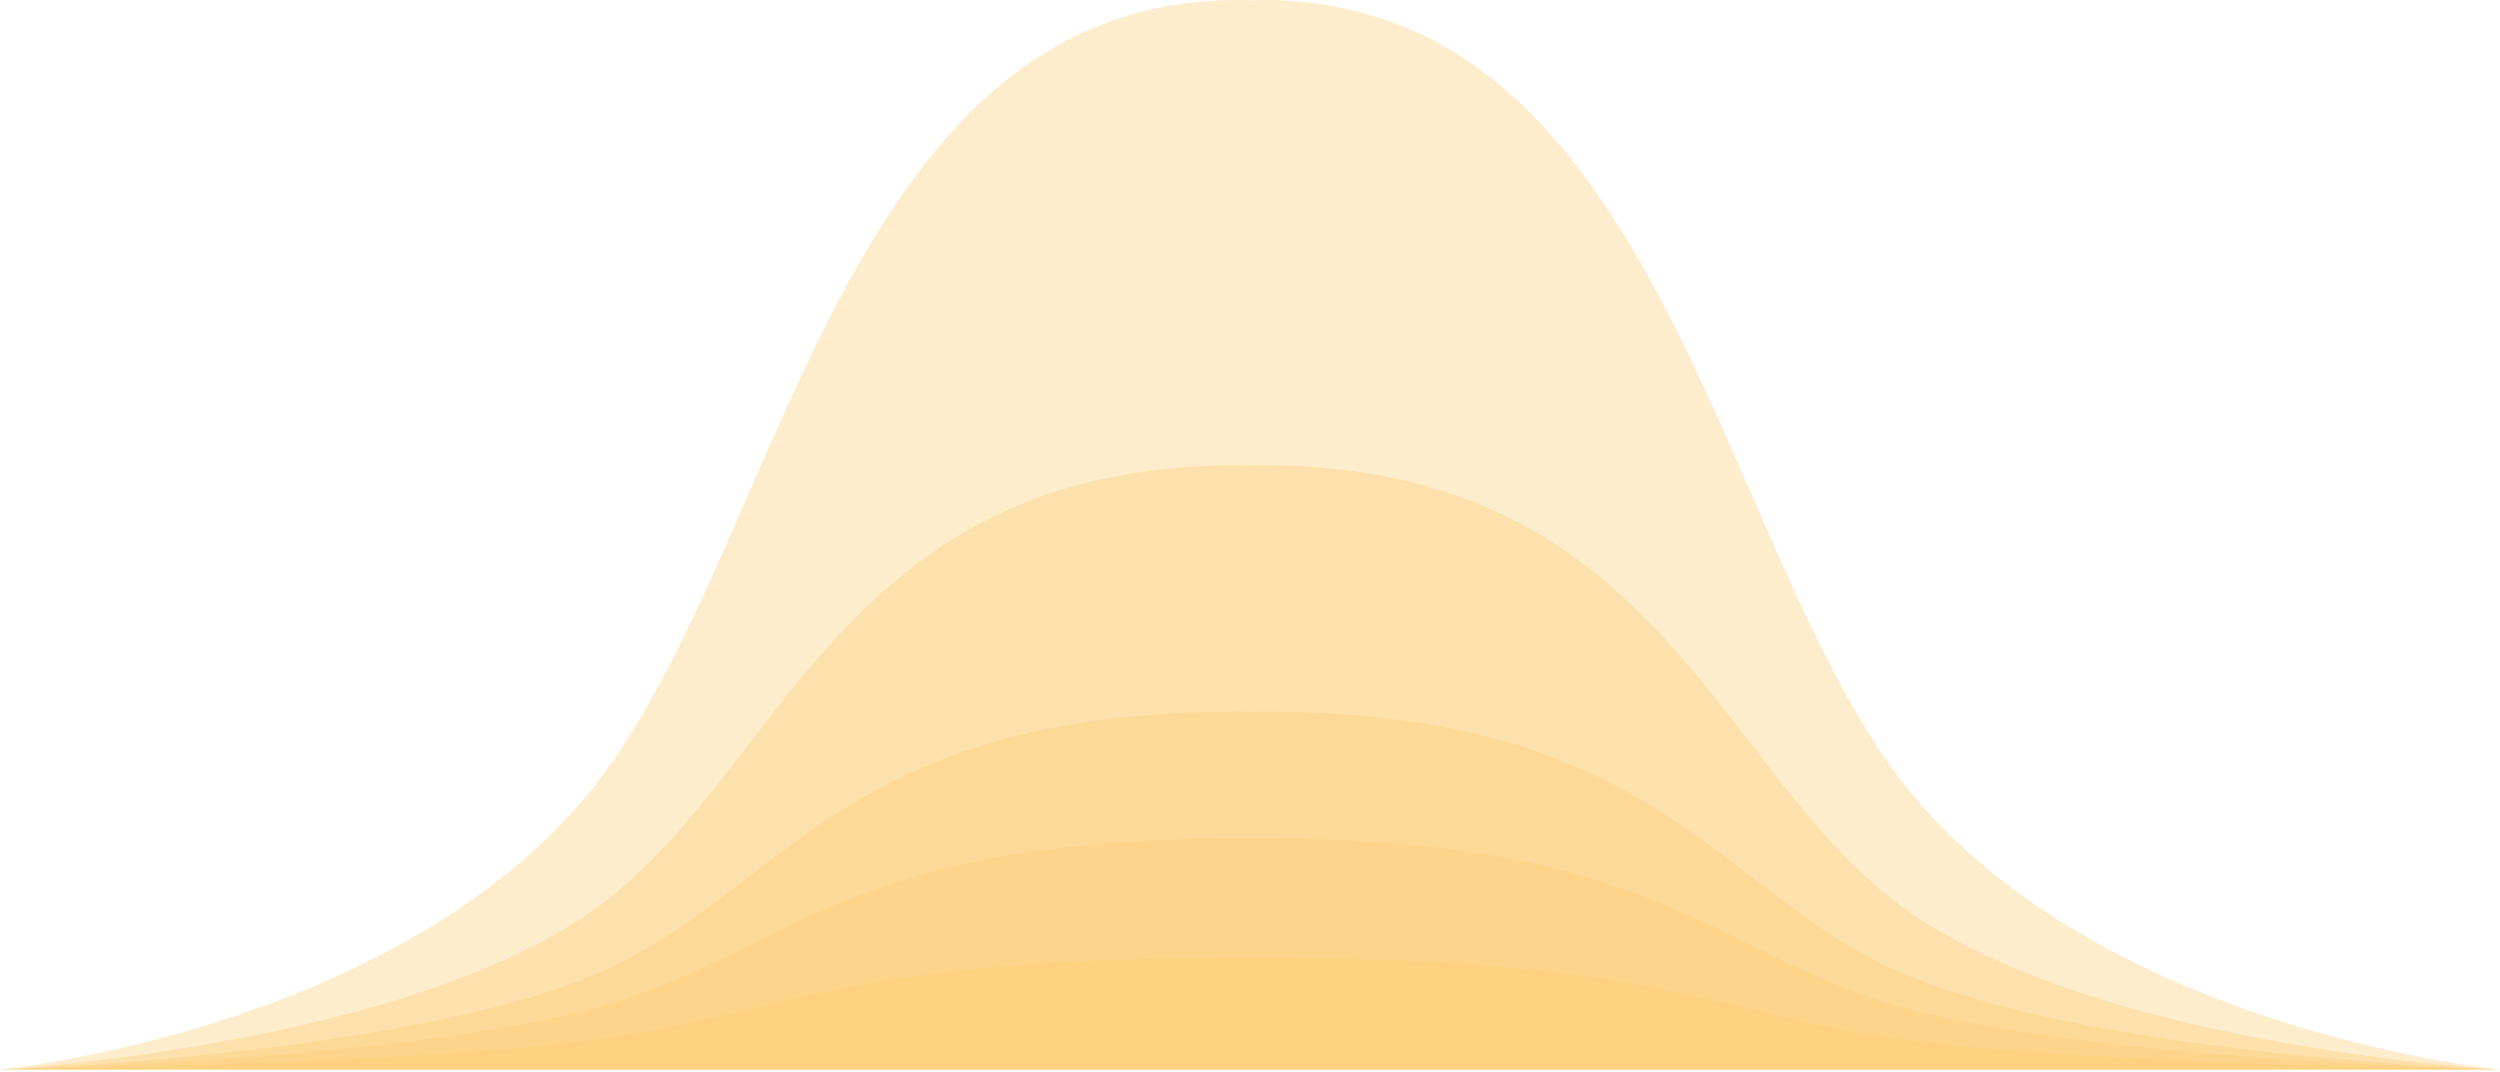
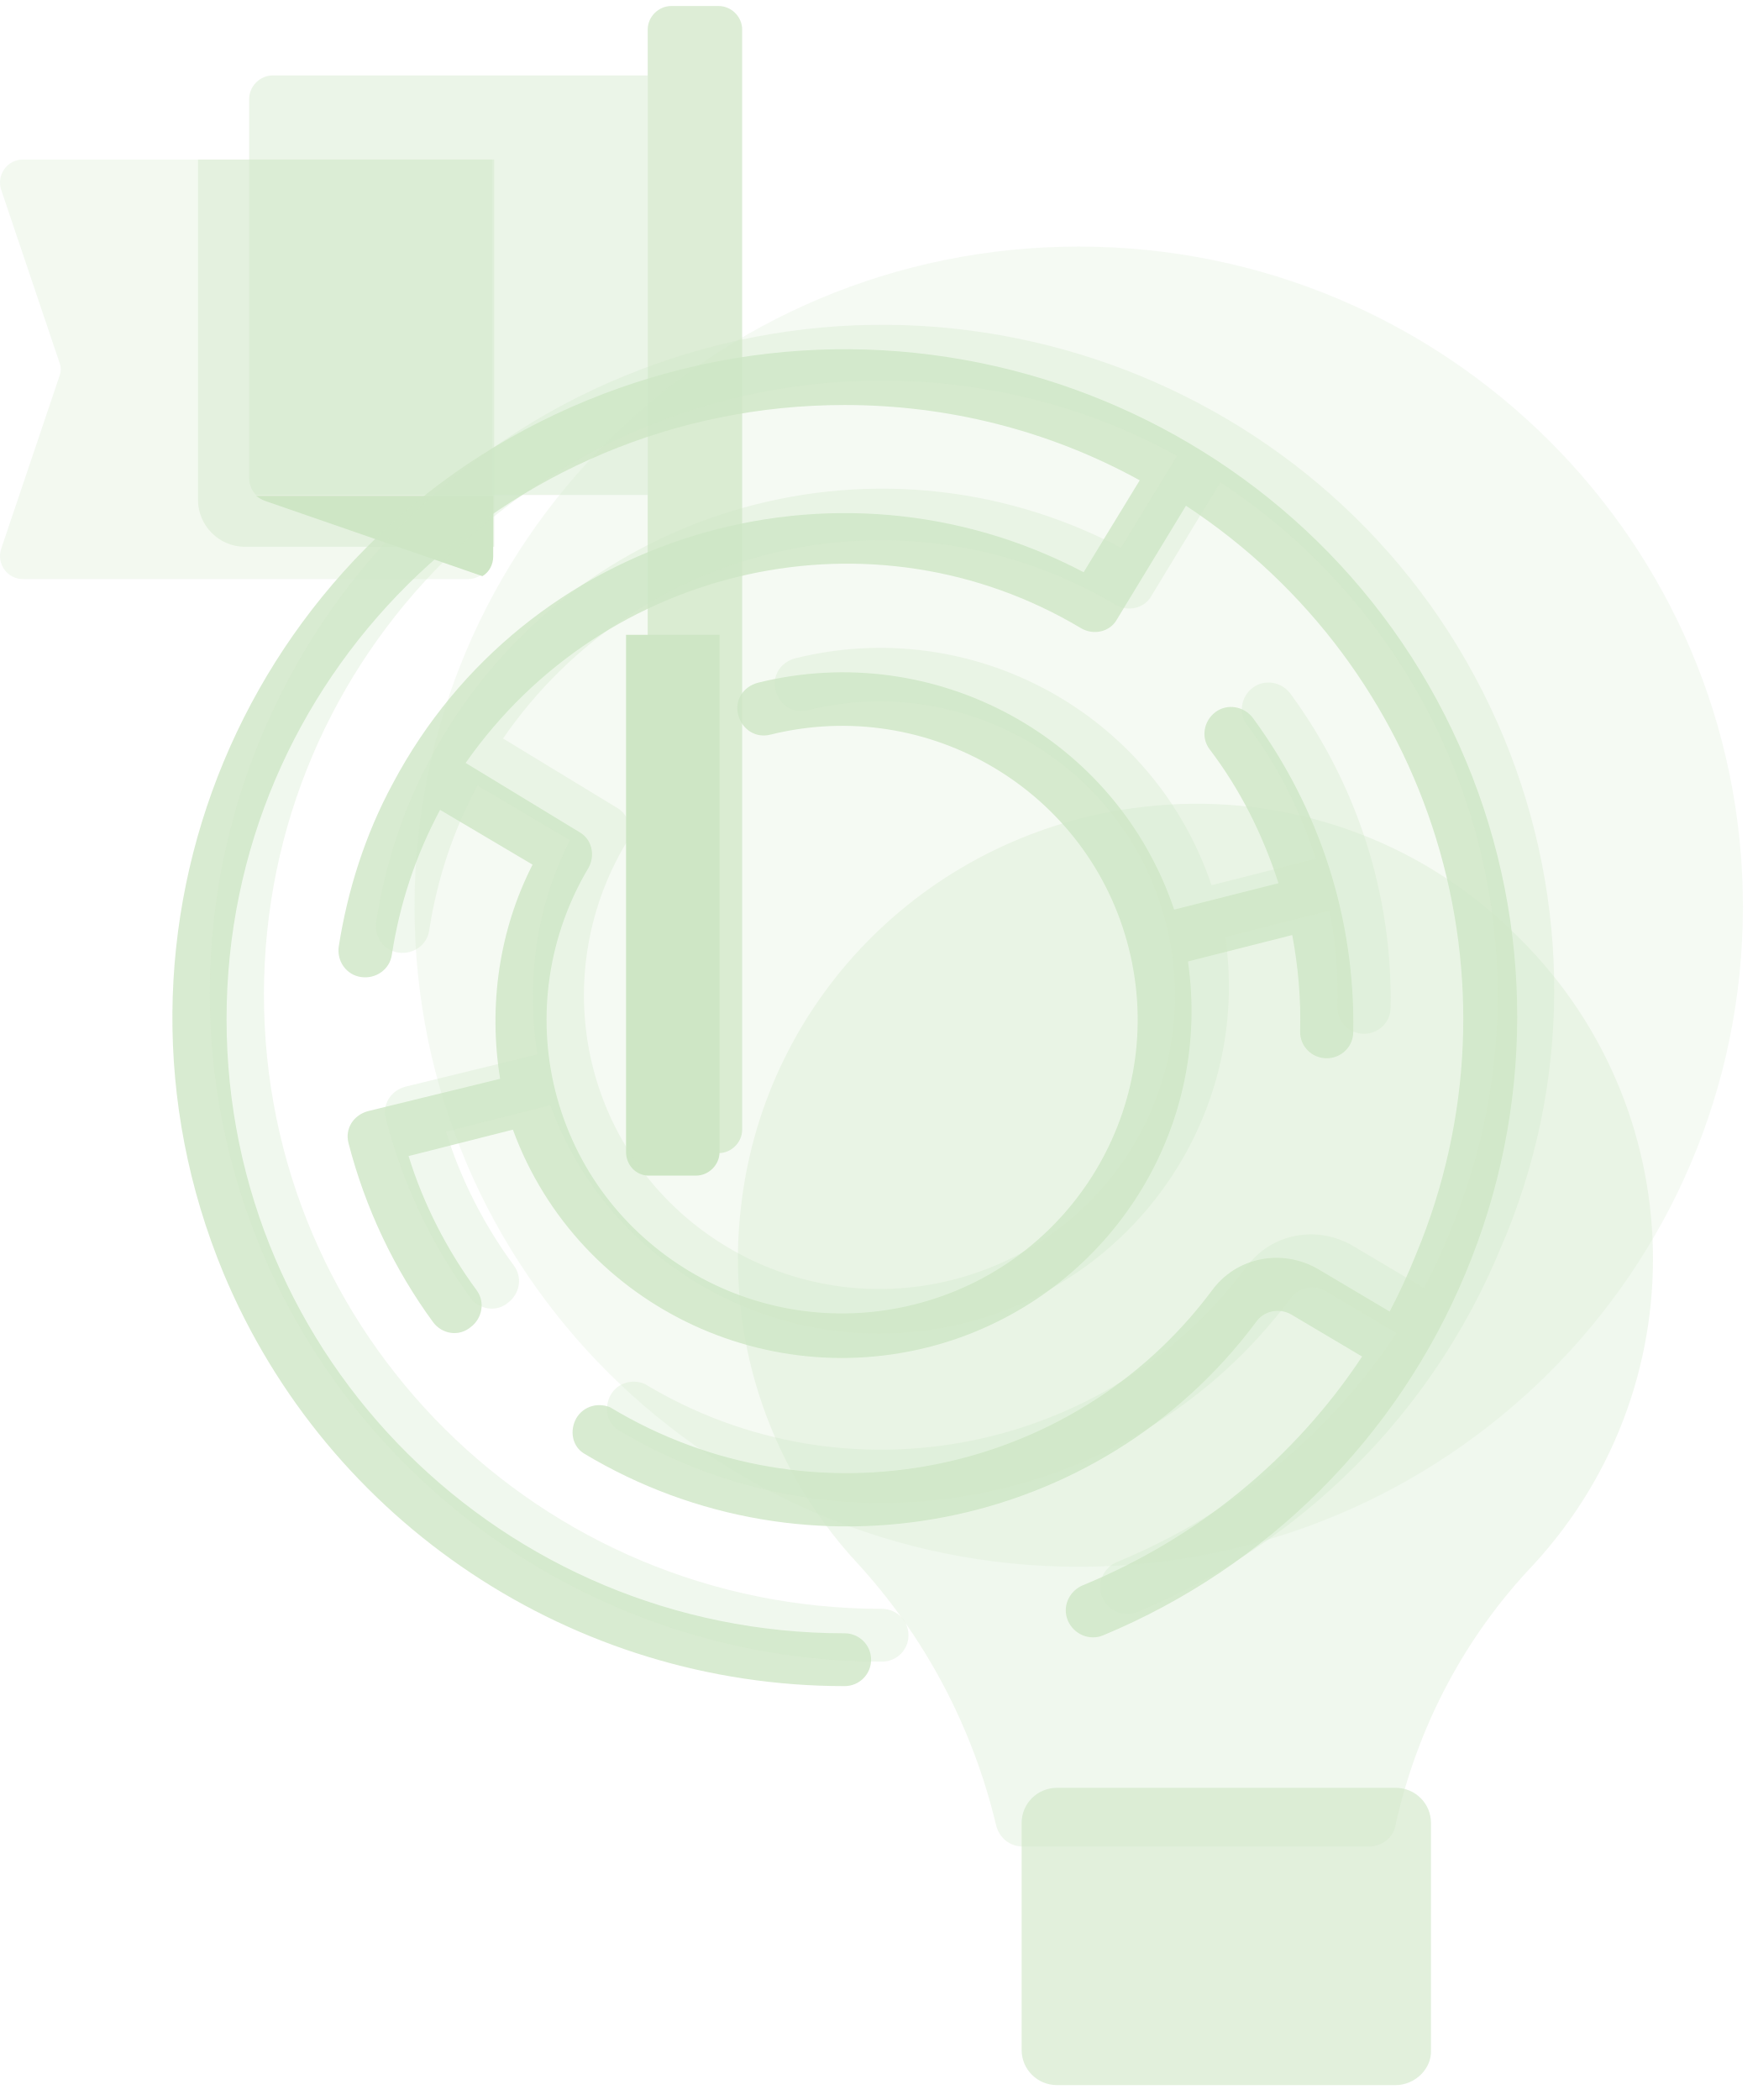
- <svg xmlns="http://www.w3.org/2000/svg" width="497" height="213" viewBox="0 0 497 213" fill="none">
-   <path opacity="0.35" d="M381.182 159.133C341.619 113.028 331.931 0 250.892 0C250.079 0 249.313 0.078 248.5 0.101C247.687 0.078 246.921 0 246.108 0C165.069 0 155.357 113.028 115.818 159.133C76.279 205.238 0 212.621 0 212.621H248.5H497C497 212.621 420.721 205.238 381.182 159.133Z" fill="#FDCC70" />
-   <path opacity="0.35" d="M381.182 182.398C341.643 156.352 331.931 92.489 250.892 92.489C250.079 92.489 249.313 92.533 248.5 92.545C247.687 92.533 246.921 92.489 246.108 92.489C165.069 92.489 155.381 156.341 115.818 182.398C76.279 208.443 0 212.62 0 212.62H248.5H497C497 212.62 420.721 208.443 381.182 182.398Z" fill="#FDCC70" />
-   <path opacity="0.35" d="M381.182 194.717C341.643 179.282 331.931 141.464 250.892 141.464C250.079 141.464 249.313 141.486 248.5 141.498C247.687 141.486 246.921 141.464 246.108 141.464C165.069 141.464 155.381 179.293 115.818 194.717C76.279 210.152 0 212.621 0 212.621H248.5H497C497 212.621 420.721 210.152 381.182 194.717Z" fill="#FDCC70" />
-   <path opacity="0.35" d="M381.182 201.061C341.643 191.098 331.931 166.683 250.892 166.683C250.079 166.683 249.313 166.705 248.5 166.705C247.687 166.705 246.921 166.683 246.108 166.683C165.069 166.683 155.381 191.098 115.818 201.061C76.279 211.023 0 212.62 0 212.62H248.5H497C497 212.62 420.721 211.023 381.182 201.061Z" fill="#FDCC70" />
-   <path opacity="0.35" d="M381.182 207.036C341.643 202.222 331.931 190.428 250.892 190.428C250.079 190.428 249.313 190.439 248.5 190.439C247.687 190.439 246.921 190.428 246.108 190.428C165.069 190.428 155.381 202.222 115.818 207.036C76.279 211.85 0 212.621 0 212.621H248.5H497C497 212.621 420.721 211.85 381.182 207.036Z" fill="#FDCC70" />
+ <svg xmlns="http://www.w3.org/2000/svg" width="113" height="135" viewBox="0 0 113 135" fill="none">
+   <path opacity="0.25" d="M3.81 24.213C3.936 23.898 3.936 23.584 3.81 23.27L0.077 12.205C-0.239 11.262 0.457 10.256 1.469 10.256H31.645V35.717C31.645 36.22 31.392 36.723 30.949 36.975C30.696 37.1 30.443 37.226 30.127 37.226H1.469C0.457 37.226 -0.239 36.22 0.077 35.277L3.81 24.213Z" fill="#CEE6C5" />
+   <path opacity="0.4" d="M31.709 10.256H12.73V32.134C12.73 33.769 14.059 35.152 15.767 35.152H31.772V10.256H31.709Z" fill="#CEE6C5" />
+   <path d="M16.462 31.883H31.708V35.78C31.708 36.283 31.455 36.786 31.012 37.038L17.031 32.197C16.841 32.134 16.652 32.008 16.462 31.883Z" fill="#CEE6C5" />
+   <path opacity="0.4" d="M41.641 4.849V31.82H16.462C16.209 31.568 16.019 31.191 16.019 30.751V6.358C16.019 5.541 16.715 4.849 17.538 4.849H41.641Z" fill="#CEE6C5" />
+   <path opacity="0.7" d="M41.641 72.621V1.894C41.641 1.077 42.337 0.386 43.159 0.386H46.196C47.019 0.386 47.714 1.077 47.714 1.894V72.621C47.714 73.438 47.019 74.13 46.196 74.13H43.159C42.337 74.13 41.641 73.438 41.641 72.621Z" fill="#CEE6C5" />
+   <path d="M40.249 74.067V40.81H46.259V74.067C46.259 74.884 45.563 75.576 44.741 75.576H41.704C40.882 75.576 40.249 74.884 40.249 74.067Z" fill="#CEE6C5" />
+   <path opacity="0.6" d="M89.721 134.043H67.958C66.693 134.043 65.681 133.037 65.681 131.779V117.194C65.681 115.937 66.693 114.931 67.958 114.931H89.721C90.986 114.931 91.998 115.937 91.998 117.194V131.779C92.062 132.974 90.986 134.043 89.721 134.043Z" fill="#CEE6C5" />
+   <path opacity="0.3" d="M73.462 51.874C59.924 53.446 49.232 64.008 47.651 77.462C46.638 85.76 49.295 94.122 54.989 100.346C59.417 105.124 62.517 110.97 64.036 117.32C64.225 118.137 64.921 118.703 65.744 118.703H88.012C88.835 118.703 89.594 118.137 89.721 117.32C91.112 111.033 94.149 105.249 98.577 100.597C109.522 88.715 108.699 70.232 96.68 59.356C90.416 53.572 81.939 50.869 73.462 51.874Z" fill="#CEE6C5" />
+   <path opacity="0.8" d="M94.276 48.983C85.166 27.042 59.861 16.668 37.782 25.721C15.703 34.774 5.265 59.922 14.375 81.862C21.081 97.894 36.833 108.393 54.294 108.393C55.243 108.393 56.002 107.638 56.002 106.695C56.002 105.752 55.243 104.998 54.294 104.998C32.341 104.998 14.565 87.332 14.565 65.517C14.565 43.702 32.341 26.036 54.294 26.036C60.936 26.036 67.452 27.67 73.273 30.877L69.667 36.786C53.661 28.362 33.733 34.397 25.256 50.366C23.485 53.635 22.346 57.218 21.776 60.864C21.65 61.808 22.282 62.688 23.232 62.813C24.18 62.939 25.066 62.31 25.193 61.367C25.699 58.098 26.711 55.018 28.293 52.063L34.239 55.584C32.088 59.796 31.392 64.637 32.152 69.352L23.674 71.426C22.725 71.678 22.156 72.558 22.409 73.501C23.485 77.65 25.319 81.548 27.85 85.006C28.419 85.76 29.494 85.949 30.254 85.32C31.013 84.754 31.203 83.686 30.633 82.931C28.735 80.354 27.217 77.399 26.268 74.318L32.974 72.621C37.213 84.189 50.118 90.161 61.822 85.949C71.817 82.302 77.891 72.244 76.373 61.808L83.078 60.11C83.458 62.122 83.648 64.259 83.584 66.334C83.584 67.277 84.344 68.031 85.293 68.031C86.242 68.031 87.001 67.277 87.001 66.334C87.127 59.104 84.85 52 80.548 46.154C79.978 45.399 78.903 45.21 78.144 45.776C77.385 46.342 77.195 47.411 77.764 48.165C79.725 50.743 81.18 53.635 82.193 56.778L75.487 58.476C71.754 47.411 60.114 41.061 48.727 43.89C47.778 44.142 47.208 45.022 47.461 45.965C47.714 46.908 48.6 47.474 49.549 47.222C59.734 44.708 70.046 50.869 72.577 60.99C75.107 71.112 68.907 81.359 58.722 83.874C48.537 86.389 38.225 80.228 35.694 70.106C34.492 65.265 35.252 60.11 37.845 55.772C38.288 54.955 38.035 53.949 37.276 53.509L29.937 49.045C38.921 36.22 56.191 32.448 69.477 40.37C70.299 40.873 71.375 40.621 71.817 39.804L76.246 32.511C92.125 42.947 98.325 63.128 91.049 80.605C90.543 81.862 89.974 83.12 89.341 84.314L84.787 81.611C82.446 80.228 79.472 80.794 77.891 82.994C68.907 95.002 52.143 98.271 39.237 90.475C38.351 90.098 37.339 90.475 36.96 91.356C36.643 92.11 36.833 92.99 37.529 93.43C51.953 102.106 70.679 98.46 80.738 85.006C81.244 84.251 82.256 84.063 83.015 84.503L87.57 87.206C83.205 93.807 76.942 98.9 69.603 101.917C68.718 102.294 68.275 103.3 68.654 104.181C69.034 105.061 70.046 105.501 70.932 105.124C81.497 100.723 89.847 92.361 94.213 81.862C98.641 71.301 98.641 59.481 94.276 48.983Z" fill="#CEE6C5" />
+   <path opacity="0.3" d="M96.68 47.411C87.57 25.47 62.265 15.097 40.186 24.15C18.107 33.203 7.669 58.35 16.779 80.291C23.484 96.322 39.237 106.821 56.697 106.821C57.646 106.821 58.406 106.067 58.406 105.124C58.406 104.181 57.646 103.426 56.697 103.426C34.745 103.426 16.968 85.76 16.968 63.945C16.968 42.13 34.745 24.464 56.697 24.464C63.34 24.464 69.856 26.099 75.676 29.305L72.07 35.215C56.065 26.79 36.137 32.825 27.66 48.794C25.888 52.063 24.75 55.647 24.18 59.293C24.054 60.236 24.686 61.116 25.635 61.242C26.584 61.367 27.47 60.739 27.596 59.796C28.103 56.527 29.115 53.446 30.696 50.491L36.643 54.012C34.492 58.224 33.796 63.065 34.555 67.78L26.078 69.855C25.129 70.106 24.56 70.986 24.813 71.929C25.888 76.079 27.723 79.976 30.253 83.434C30.823 84.189 31.898 84.377 32.657 83.749C33.417 83.183 33.606 82.114 33.037 81.359C31.139 78.782 29.621 75.827 28.672 72.747L35.378 71.049C39.616 82.617 52.522 88.589 64.226 84.377C74.221 80.731 80.295 70.672 78.776 60.236L85.482 58.538C85.862 60.55 86.052 62.688 85.988 64.762C85.988 65.705 86.747 66.46 87.696 66.46C88.645 66.46 89.404 65.705 89.404 64.762C89.531 57.533 87.254 50.428 82.952 44.582C82.382 43.827 81.307 43.639 80.548 44.205C79.788 44.77 79.599 45.839 80.168 46.594C82.129 49.171 83.584 52.063 84.597 55.206L77.891 56.904C74.158 45.839 62.518 39.489 51.13 42.319C50.181 42.57 49.612 43.45 49.865 44.393C50.118 45.336 51.004 45.902 51.953 45.651C62.138 43.136 72.45 49.297 74.981 59.419C77.511 69.54 71.311 79.788 61.126 82.302C50.941 84.817 40.629 78.656 38.098 68.534C36.896 63.694 37.655 58.538 40.249 54.201C40.692 53.383 40.439 52.377 39.68 51.937L32.341 47.474C41.135 34.712 58.342 30.939 71.691 38.861C72.513 39.364 73.589 39.112 74.032 38.295L78.46 31.002C94.339 41.438 100.539 61.619 93.263 79.096C92.757 80.354 92.188 81.611 91.555 82.805L87.001 80.102C84.66 78.719 81.686 79.285 80.105 81.485C71.121 93.493 54.357 96.762 41.451 88.966C40.565 88.589 39.553 88.966 39.174 89.847C38.857 90.601 39.047 91.481 39.743 91.921C54.167 100.597 72.893 96.951 82.952 83.497C83.458 82.743 84.47 82.554 85.229 82.994L89.784 85.697C85.419 92.299 79.156 97.391 71.817 100.408C70.932 100.786 70.489 101.792 70.868 102.672C71.248 103.552 72.26 103.992 73.146 103.615C83.711 99.214 92.061 90.853 96.427 80.354C101.045 69.792 101.045 57.973 96.68 47.411Z" fill="#CEE6C5" />
+   <path opacity="0.2" d="M69.35 100.723C92.934 100.723 112.053 81.724 112.053 58.287C112.053 34.85 92.934 15.851 69.35 15.851C45.766 15.851 26.648 34.85 26.648 58.287C26.648 81.724 45.766 100.723 69.35 100.723Z" fill="#CEE6C5" />
</svg>
